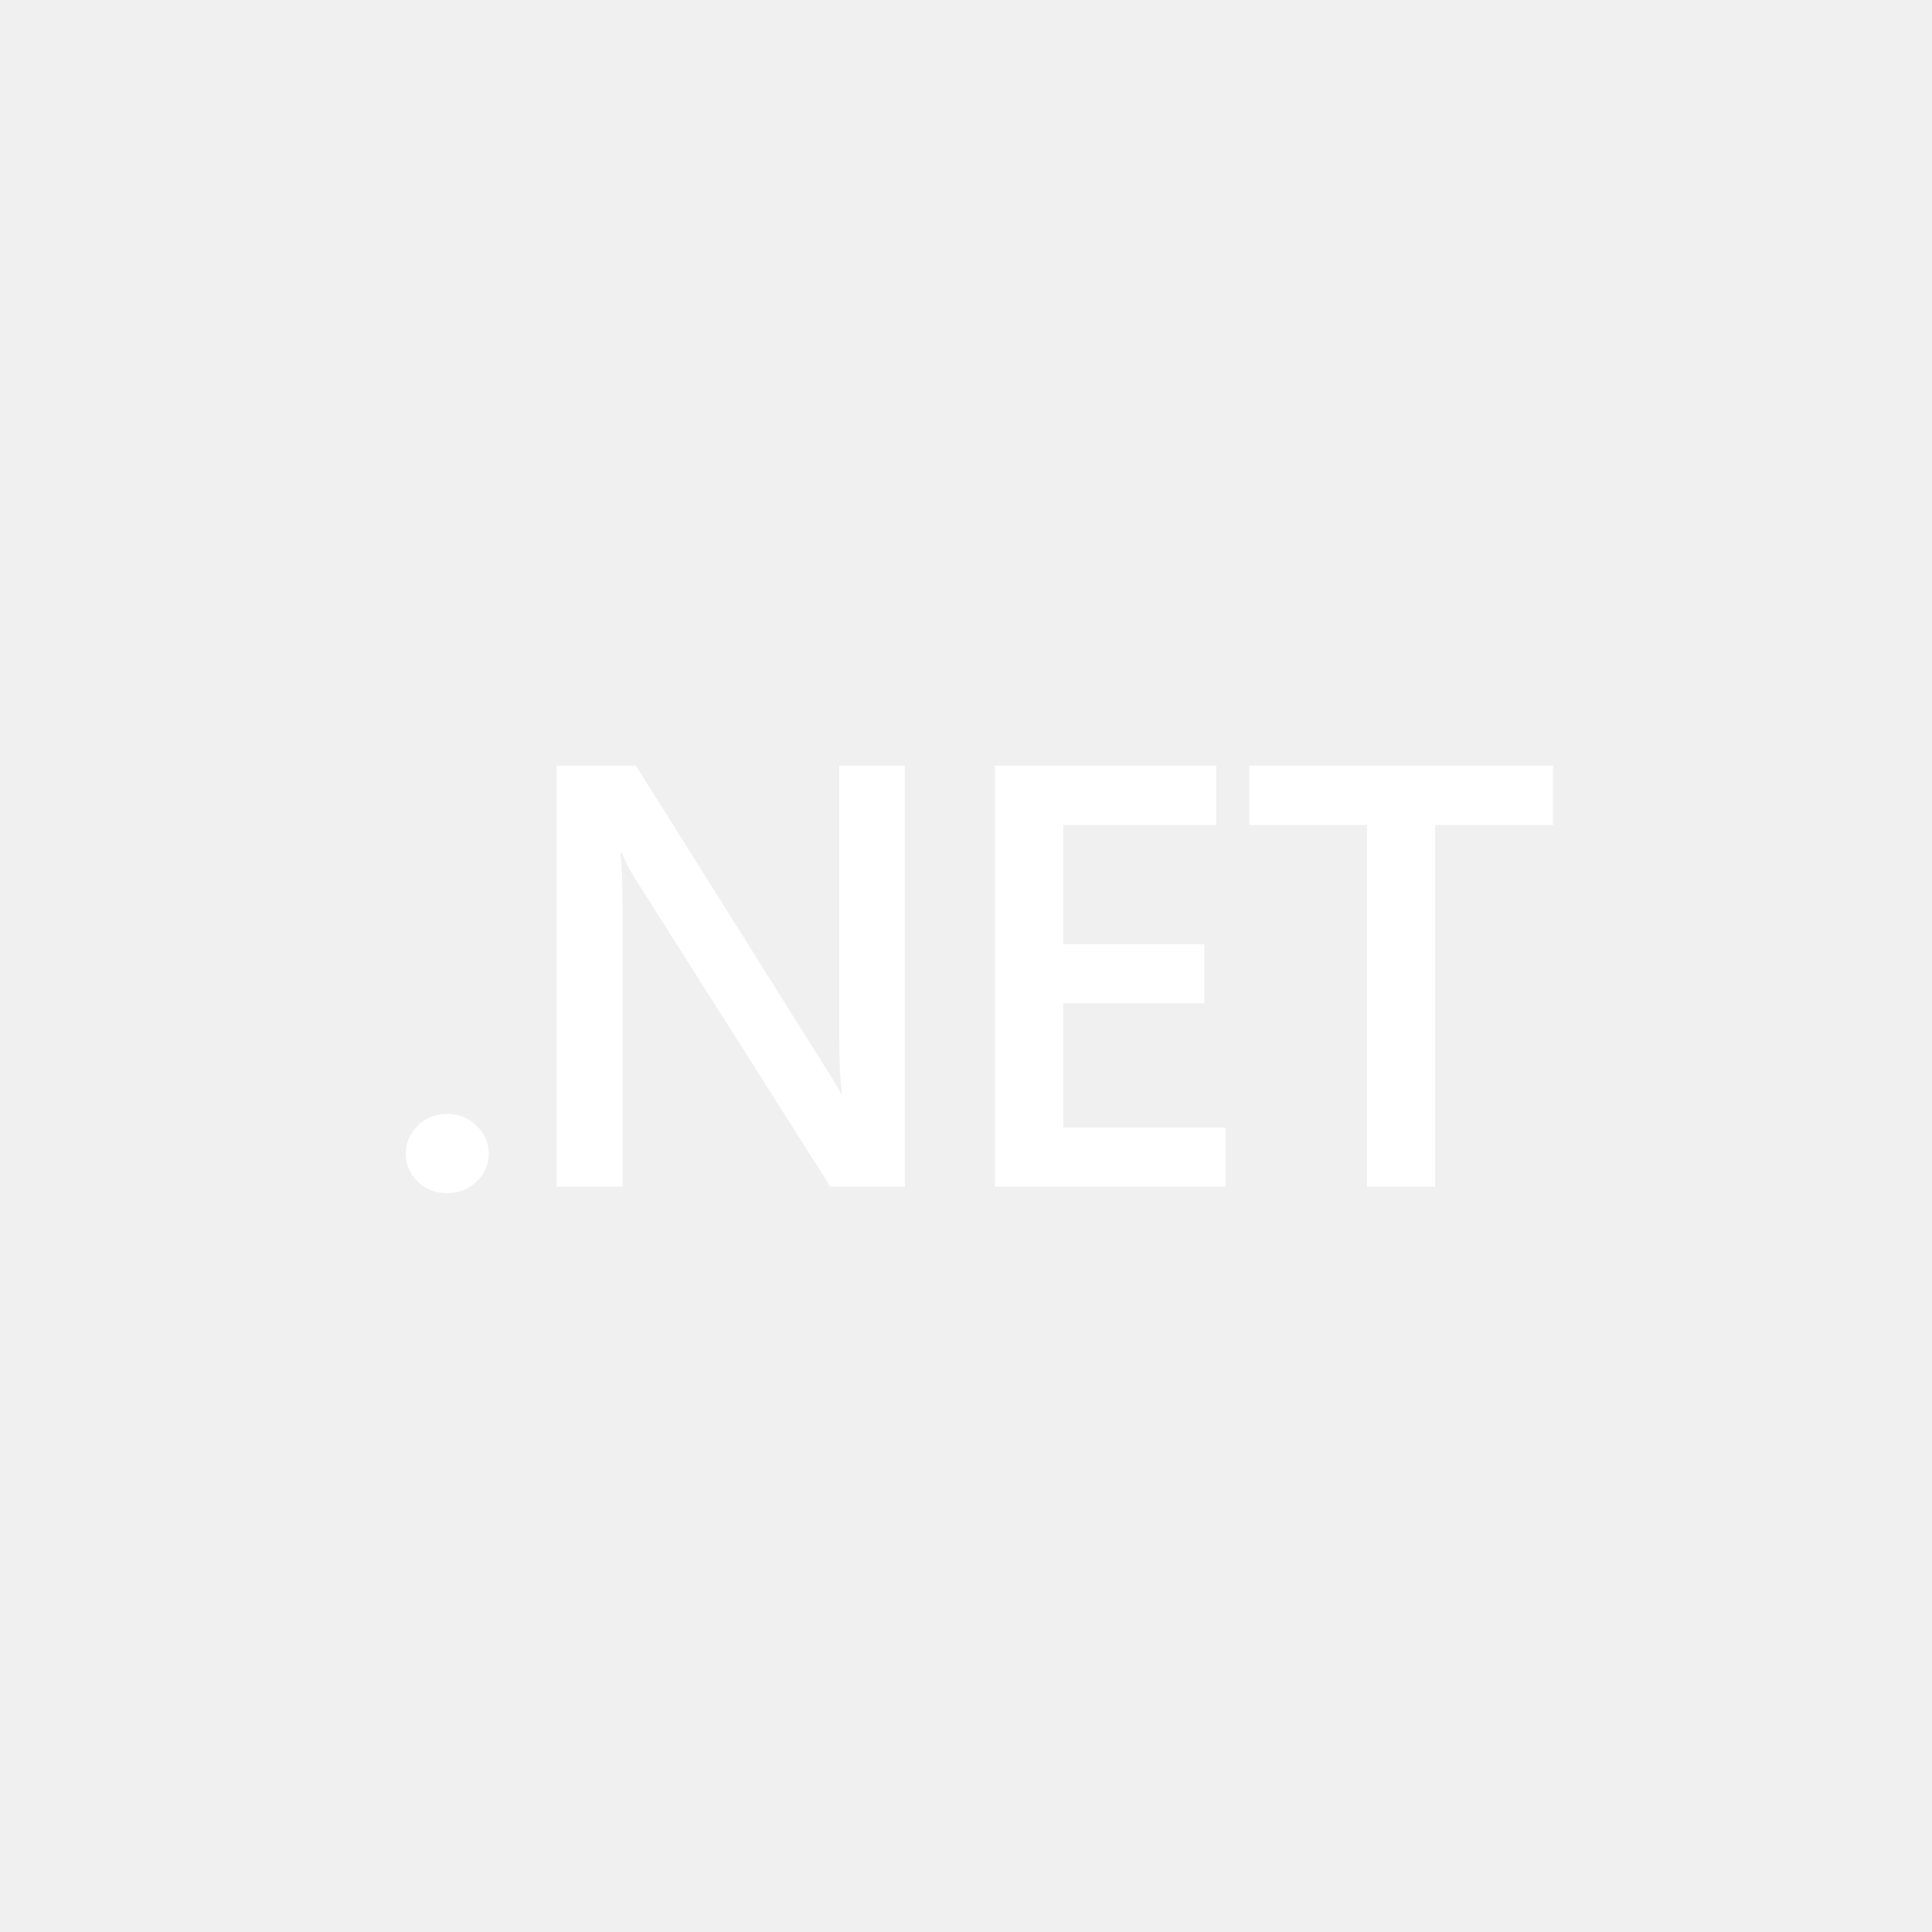
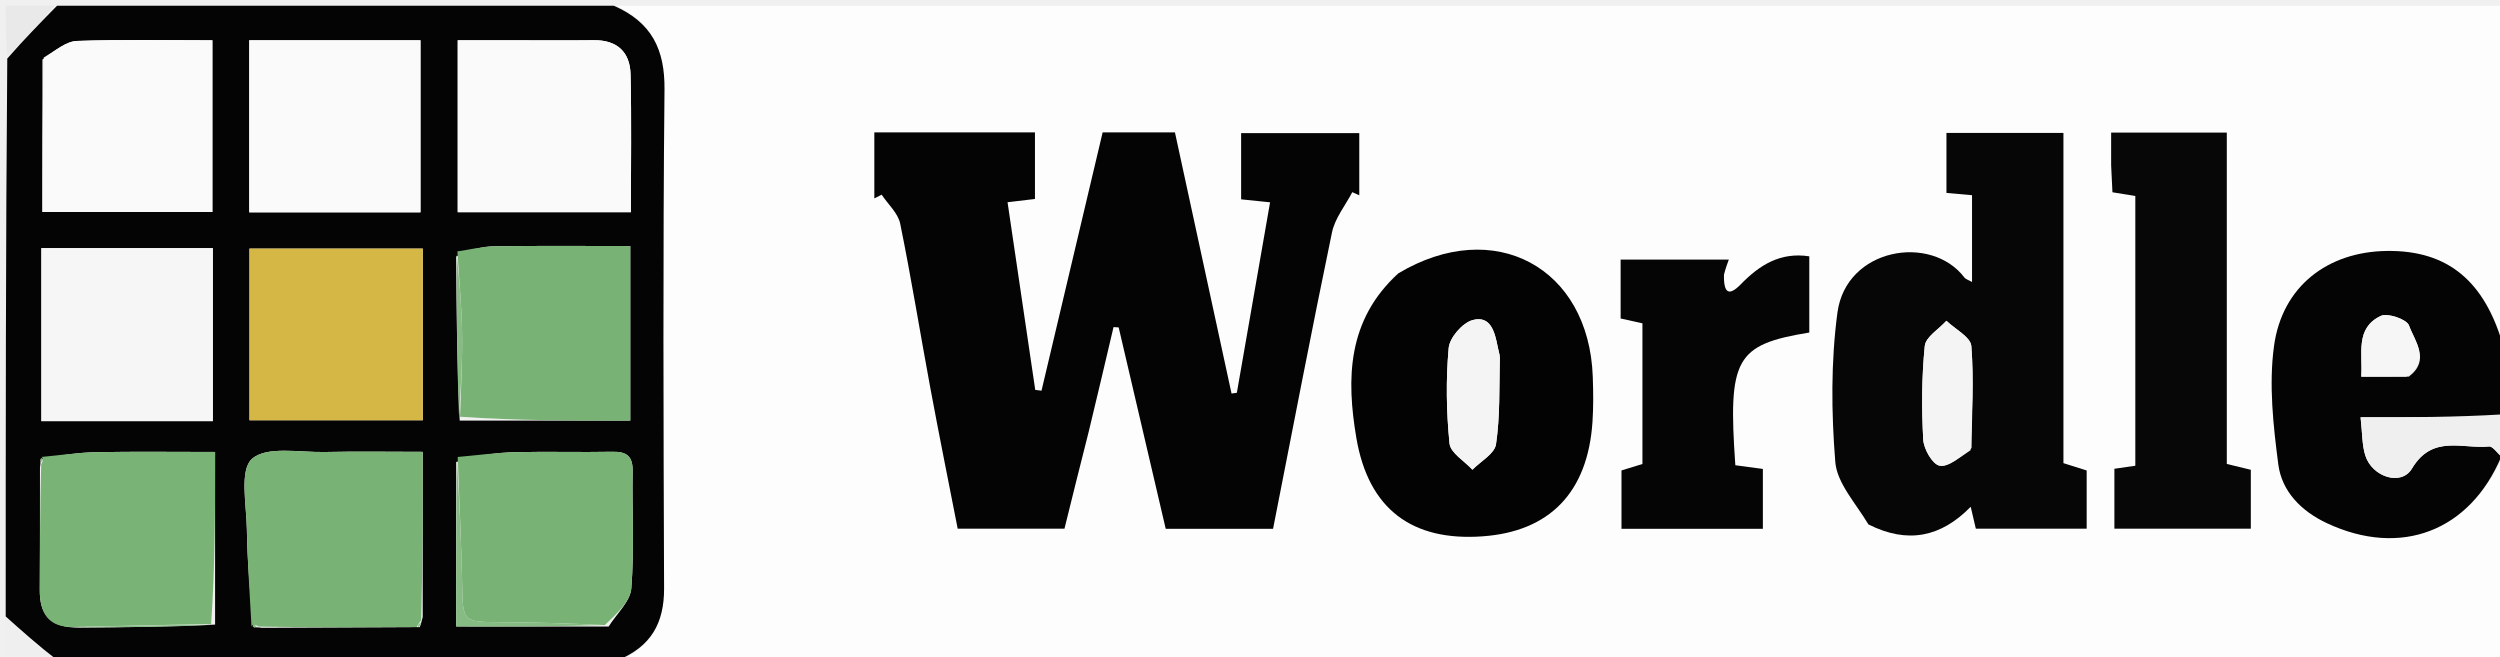
- <svg xmlns="http://www.w3.org/2000/svg" width="456" height="456" viewBox="0 0 456 456" version="1.1" xml:space="preserve" style="fill-rule:evenodd;clip-rule:evenodd;stroke-linejoin:round;stroke-miterlimit:2;">
-   <path d="m 105.5,281.609 c -2.703,0 -5.001,-0.9 -6.893,-2.702 -1.892,-1.848 -2.838,-4.042 -2.838,-6.582 0,-2.587 0.946,-4.804 2.838,-6.652 1.892,-1.848 4.19,-2.772 6.893,-2.772 2.748,0 5.068,0.924 6.96,2.772 1.937,1.848 2.906,4.064 2.906,6.652 0,2.54 -0.968,4.734 -2.906,6.582 -1.892,1.802 -4.212,2.702 -6.96,2.702 z" style="fill:#ffffff;fill-rule:nonzero;stroke-width:0.838" />
-   <path d="M 213.561,280.084 H 195.99 L 149.7,207.054 c -1.171,-1.848 -2.14,-3.765 -2.906,-5.751 h -0.406 c 0.361,2.125 0.541,6.675 0.541,13.65 v 65.132 h -15.543 v -99.36 h 18.719 l 44.737,71.298 c 1.892,2.957 3.109,4.989 3.649,6.098 h 0.27 c -0.45,-2.632 -0.676,-7.09 -0.676,-13.373 v -64.023 h 15.476 z" style="fill:#ffffff;fill-rule:nonzero;stroke-width:0.838" />
-   <path d="m 289.251,280.084 h -54.401 v -99.36 h 52.238 v 13.997 h -36.154 v 28.131 h 33.316 v 13.927 h -33.316 v 29.378 h 38.316 z" style="fill:#ffffff;fill-rule:nonzero;stroke-width:0.838" />
-   <path d="M 366.565,194.721 H 338.722 v 85.363 h -16.084 v -85.363 h -27.775 v -13.997 h 71.701 z" style="fill:#ffffff;fill-rule:nonzero;stroke-width:0.838" />
+ <svg xmlns="http://www.w3.org/2000/svg" version="1.1" id="Layer_1" x="0px" y="0px" width="100%" viewBox="0 0 438 115" enable-background="new 0 0 438 115" xml:space="preserve">
+   <path fill="#FDFDFD" opacity="1" stroke="none" d=" M439,80   C439,91.986 439,103.971 439,116   C328.979,116 218.958,116 108.634,115.695   C114.087,113.295 116.37,109.138 116.347,103.08   C116.237,73.948 116.131,44.813 116.419,15.683   C116.488,8.716 114.234,3.934 108,1   C218.21,1 328.42,1 439,1   C439,20.686 439,40.374 438.642,60.423   C435.396,49.269 428.89,43.828 418.177,43.968   C407.811,44.104 399.828,50.151 398.404,60.652   C397.489,67.408 398.271,74.515 399.158,81.352   C399.779,86.134 403.215,89.578 407.707,91.676   C420.607,97.699 432.693,93.084 438.416,80.033   C438.611,80.051 439,80 439,80  M190.866,75.278   C192.274,69.288 193.681,63.297 195.089,57.306   C195.391,57.324 195.692,57.342 195.994,57.36   C198.738,69.108 201.482,80.856 204.237,92.65   C210.587,92.65 216.691,92.65 223.038,92.65   C226.467,75.232 229.779,57.946 233.363,40.716   C233.881,38.227 235.702,36.009 236.92,33.665   C237.328,33.846 237.736,34.027 238.144,34.208   C238.144,30.592 238.144,26.977 238.144,23.322   C231.072,23.322 224.202,23.322 217.446,23.322   C217.446,27.454 217.446,31.206 217.446,34.922   C219.196,35.102 220.659,35.252 222.519,35.443   C220.553,46.715 218.626,57.766 216.698,68.816   C216.387,68.86 216.076,68.904 215.764,68.948   C212.457,53.689 209.15,38.43 205.849,23.197   C201.408,23.197 197.304,23.197 193.184,23.197   C189.577,38.437 186.024,53.445 182.472,68.453   C182.105,68.404 181.739,68.355 181.372,68.307   C179.766,57.425 178.16,46.544 176.52,35.429   C178.42,35.203 179.839,35.035 181.324,34.859   C181.324,30.863 181.324,27.098 181.324,23.197   C171.842,23.197 162.602,23.197 153.185,23.197   C153.185,27.216 153.185,30.989 153.185,34.762   C153.612,34.544 154.039,34.325 154.467,34.106   C155.585,35.792 157.341,37.347 157.716,39.184   C159.672,48.789 161.229,58.474 163.021,68.113   C164.558,76.375 166.225,84.613 167.788,92.624   C174.41,92.624 180.365,92.624 186.493,92.624   C187.889,86.987 189.24,81.527 190.866,75.278  M327.681,92.052   C334.215,95.332 340.061,94.114 345.269,88.782   C345.671,90.503 345.944,91.67 346.166,92.622   C352.836,92.622 359.103,92.622 365.583,92.622   C365.583,89.118 365.583,85.853 365.583,82.426   C364.339,82.035 363.057,81.632 361.512,81.146   C361.512,61.66 361.512,42.428 361.512,23.29   C354.408,23.29 347.679,23.29 341.02,23.29   C341.02,26.937 341.02,30.236 341.02,33.797   C342.52,33.931 343.909,34.056 345.5,34.198   C345.5,39.334 345.5,44.219 345.5,49.406   C344.891,49.058 344.401,48.933 344.161,48.618   C338.319,40.941 323.441,43.424 321.921,54.767   C320.768,63.369 320.848,72.26 321.543,80.929   C321.841,84.64 325.096,88.114 327.681,92.052  M244.682,48.085   C236.021,56.07 235.875,66.36 237.635,76.724   C239.759,89.226 247.41,94.833 259.709,93.968   C271.495,93.139 278.157,86.275 278.998,73.97   C279.179,71.317 279.146,68.639 279.051,65.979   C278.367,46.838 261.783,37.859 244.682,48.085  M369.873,29.431   C369.951,30.874 370.029,32.317 370.102,33.684   C371.679,33.941 372.922,34.143 374.111,34.337   C374.111,50.224 374.111,65.821 374.111,81.597   C372.675,81.805 371.453,81.983 370.444,82.129   C370.444,85.93 370.444,89.315 370.444,92.626   C378.592,92.626 386.354,92.626 394.343,92.626   C394.343,89.113 394.343,85.832 394.343,82.308   C393.051,81.994 391.727,81.673 390.135,81.286   C390.135,61.75 390.135,42.508 390.135,23.236   C383.206,23.236 376.639,23.236 369.873,23.236   C369.873,25.173 369.873,26.82 369.873,29.431  M302.056,47.719   C302.325,46.995 302.595,46.271 302.887,45.486   C296.356,45.486 290.136,45.486 283.936,45.486   C283.936,49.12 283.936,52.411 283.936,55.796   C285.306,56.101 286.523,56.372 287.756,56.647   C287.756,65.021 287.756,73.132 287.756,81.293   C286.325,81.732 285.02,82.133 284.088,82.42   C284.088,86.113 284.088,89.364 284.088,92.641   C292.503,92.641 300.578,92.641 308.853,92.641   C308.853,89.018 308.853,85.612 308.853,82.159   C307.093,81.923 305.531,81.713 304.03,81.511   C302.718,62.78 304.051,60.387 316.986,58.256   C316.986,53.872 316.986,49.452 316.986,44.909   C311.885,44.131 308.253,46.46 305.021,49.779   C302.969,51.886 301.956,51.507 302.056,47.719  z" />
+   <path fill="#040404" opacity="1" stroke="none" d=" M107.531,1   C114.234,3.934 116.488,8.716 116.419,15.683   C116.131,44.813 116.237,73.948 116.347,103.08   C116.37,109.138 114.087,113.295 108.165,115.695   C75.646,116 43.292,116 10.199,115.793   C6.641,113.057 3.82,110.529 1,108   C1,75.646 1,43.292 1.275,10.261   C4.367,6.723 7.183,3.861 10,1   C42.354,1 74.708,1 107.531,1  M106.636,109.771   C108.024,107.543 110.425,105.395 110.609,103.071   C111.147,96.282 110.719,89.422 110.84,82.592   C110.887,79.94 109.817,79.1 107.287,79.15   C101.624,79.263 95.955,79.082 90.293,79.221   C86.919,79.304 83.555,79.767 79.92,80.956   C79.92,90.538 79.92,100.119 79.92,109.762   C88.996,109.762 97.457,109.762 106.636,109.771  M7.075,80.496   C7.075,80.496 7.15,80.965 7.004,81.897   C6.995,89.031 7.009,96.164 6.966,103.297   C6.941,107.426 8.479,110.02 13.969,109.965   C21.622,109.902 29.274,109.84 37.683,109.429   C37.683,99.525 37.683,89.621 37.683,79.185   C30.398,79.185 23.616,79.095 16.838,79.224   C13.641,79.285 10.452,79.767 7.075,80.496  M79.91,44.952   C79.985,54.285 80.06,63.618 80.535,73.69   C90.451,73.69 100.368,73.69 110.426,73.69   C110.426,63.31 110.426,53.432 110.426,43.107   C102.264,43.107 94.469,43.04 86.676,43.15   C84.492,43.18 82.316,43.732 79.91,44.952  M45.897,109.997   C54.942,109.948 63.987,109.899 73.546,109.873   C73.663,109.59 73.781,109.307 74.062,108.095   C74.062,98.561 74.062,89.028 74.062,79.162   C67.83,79.162 62.38,79.066 56.935,79.192   C52.529,79.294 46.748,78.096 44.15,80.39   C41.933,82.347 43.181,88.454 43.249,92.72   C43.34,98.396 43.773,104.066 44.496,109.925   C44.496,109.925 44.965,109.851 45.897,109.997  M32.243,73.785   C33.851,73.785 35.459,73.785 37.289,73.785   C37.289,63.394 37.289,53.519 37.289,43.472   C27.121,43.472 17.247,43.472 7.25,43.472   C7.25,53.61 7.25,63.491 7.25,73.785   C15.42,73.785 23.356,73.785 32.243,73.785  M74.078,50.581   C74.078,48.173 74.078,45.766 74.078,43.557   C63.339,43.557 53.451,43.557 43.709,43.557   C43.709,53.877 43.709,63.76 43.709,73.631   C53.949,73.631 63.728,73.631 74.078,73.631   C74.078,66.121 74.078,58.84 74.078,50.581  M57.51,7.054   C52.931,7.054 48.352,7.054 43.672,7.054   C43.672,17.452 43.672,27.202 43.672,37.199   C53.799,37.199 63.686,37.199 73.667,37.199   C73.667,27.109 73.667,17.232 73.667,7.054   C68.425,7.054 63.464,7.054 57.51,7.054  M7.431,10.434   C7.431,19.353 7.431,28.272 7.431,37.147   C17.372,37.147 27.263,37.147 37.21,37.147   C37.21,26.979 37.21,17.115 37.21,7.057   C29.05,7.057 21.241,6.889 13.45,7.178   C11.576,7.248 9.758,8.834 7.431,10.434  M89.539,7.055   C86.433,7.055 83.327,7.055 80.192,7.055   C80.192,17.438 80.192,27.206 80.192,37.178   C90.313,37.178 100.214,37.178 110.53,37.178   C110.53,28.951 110.661,20.981 110.474,13.019   C110.382,9.109 108.11,6.992 104.02,7.042   C99.522,7.096 95.023,7.055 89.539,7.055  z" />
+   <path fill="#040404" opacity="1" stroke="none" d=" M438.221,80.015   C432.693,93.084 420.607,97.699 407.707,91.676   C403.215,89.578 399.779,86.134 399.158,81.352   C398.271,74.515 397.489,67.408 398.404,60.652   C399.828,50.151 407.811,44.104 418.177,43.968   C428.89,43.828 435.396,49.269 438.642,60.892   C439,64.693 439,68.386 438.534,72.595   C430.036,73.111 422.004,73.111 413.571,73.111   C413.888,75.895 413.822,77.934 414.393,79.775   C415.561,83.545 420.694,85.244 422.573,82.095   C426.167,76.072 431.417,78.7 436.084,78.224   C436.729,78.159 437.505,79.386 438.221,80.015  M422.03,65.983   C425.873,63.067 423.064,59.8 422.052,57.011   C421.66,55.933 418.292,54.778 417.098,55.354   C412.583,57.533 413.976,61.894 413.694,65.991   C416.511,65.991 418.821,65.991 422.03,65.983  z" />
+   <path fill="#EFEFEF" opacity="1" stroke="none" d=" M438.416,80.033   C437.505,79.386 436.729,78.159 436.084,78.224   C431.417,78.7 426.167,76.072 422.573,82.095   C420.694,85.244 415.561,83.545 414.393,79.775   C413.822,77.934 413.888,75.895 413.571,73.111   C422.004,73.111 430.036,73.111 438.534,73.055   C439,75.042 439,77.083 439,79.562   C439,80 438.611,80.051 438.416,80.033  z" />
+   <path fill="#E9E9E9" opacity="1" stroke="none" d=" M9.509,1   C7.183,3.861 4.367,6.723 1.275,9.792   C1,7.083 1,4.165 1,1   C3.67,1 6.344,1 9.509,1  z" />
+   <path fill="#EFEFEF" opacity="1" stroke="none" d=" M1,108.495   C3.82,110.529 6.641,113.057 9.73,115.793   C7.089,116 4.178,116 1,116   C1,113.666 1,111.328 1,108.495  z" />
+   <path fill="#040404" opacity="1" stroke="none" d=" M190.729,75.673   C189.24,81.527 187.889,86.987 186.493,92.624   C180.365,92.624 174.41,92.624 167.788,92.624   C166.225,84.613 164.558,76.375 163.021,68.113   C161.229,58.474 159.672,48.789 157.716,39.184   C157.341,37.347 155.585,35.792 154.467,34.106   C154.039,34.325 153.612,34.544 153.185,34.762   C153.185,30.989 153.185,27.216 153.185,23.197   C162.602,23.197 171.842,23.197 181.324,23.197   C181.324,27.098 181.324,30.863 181.324,34.859   C179.839,35.035 178.42,35.203 176.52,35.429   C178.16,46.544 179.766,57.425 181.372,68.307   C181.739,68.355 182.105,68.404 182.472,68.453   C186.024,53.445 189.577,38.437 193.184,23.197   C197.304,23.197 201.408,23.197 205.849,23.197   C209.15,38.43 212.457,53.689 215.764,68.948   C216.076,68.904 216.387,68.86 216.698,68.816   C218.626,57.766 220.553,46.715 222.519,35.443   C220.659,35.252 219.196,35.102 217.446,34.922   C217.446,31.206 217.446,27.454 217.446,23.322   C224.202,23.322 231.072,23.322 238.144,23.322   C238.144,26.977 238.144,30.592 238.144,34.208   C237.736,34.027 237.328,33.846 236.92,33.665   C235.702,36.009 233.881,38.227 233.363,40.716   C229.779,57.946 226.467,75.232 223.038,92.65   C216.691,92.65 210.587,92.65 204.237,92.65   C201.482,80.856 198.738,69.108 195.994,57.36   C195.692,57.342 195.391,57.324 195.089,57.306   C193.681,63.297 192.274,69.288 190.729,75.673  z" />
+   <path fill="#060606" opacity="1" stroke="none" d=" M327.344,91.874   C325.096,88.114 321.841,84.64 321.543,80.929   C320.848,72.26 320.768,63.369 321.921,54.767   C323.441,43.424 338.319,40.941 344.161,48.618   C344.401,48.933 344.891,49.058 345.5,49.406   C345.5,44.219 345.5,39.334 345.5,34.198   C343.909,34.056 342.52,33.931 341.02,33.797   C341.02,30.236 341.02,26.937 341.02,23.29   C347.679,23.29 354.408,23.29 361.512,23.29   C361.512,42.428 361.512,61.66 361.512,81.146   C363.057,81.632 364.339,82.035 365.583,82.426   C365.583,85.853 365.583,89.118 365.583,92.622   C359.103,92.622 352.836,92.622 346.166,92.622   C345.944,91.67 345.671,90.503 345.269,88.782   C340.061,94.114 334.215,95.332 327.344,91.874  M345.414,78.503   C345.472,72.54 345.848,66.552 345.377,60.631   C345.251,59.048 342.535,57.672 341.008,56.2   C339.686,57.668 337.379,59.036 337.22,60.62   C336.677,66.044 336.658,71.556 336.95,77.007   C337.039,78.671 338.565,81.345 339.812,81.585   C341.357,81.883 343.297,80.129 345.414,78.503  z" />
+   <path fill="#030303" opacity="1" stroke="none" d=" M244.997,47.886   C261.783,37.859 278.367,46.838 279.051,65.979   C279.146,68.639 279.179,71.317 278.998,73.97   C278.157,86.275 271.495,93.139 259.709,93.968   C247.41,94.833 239.759,89.226 237.635,76.724   C235.875,66.36 236.021,56.07 244.997,47.886  M262.733,62.157   C262.617,61.675 262.482,61.196 262.387,60.709   C261.893,58.167 261.141,55.183 257.964,56.091   C256.193,56.597 253.97,59.17 253.807,60.979   C253.311,66.515 253.401,72.163 253.956,77.698   C254.121,79.348 256.568,80.768 257.97,82.294   C259.41,80.819 261.857,79.493 262.1,77.841   C262.818,72.975 262.663,67.98 262.733,62.157  z" />
+   <path fill="#070707" opacity="1" stroke="none" d=" M369.873,28.949   C369.873,26.82 369.873,25.173 369.873,23.236   C376.639,23.236 383.206,23.236 390.135,23.236   C390.135,42.508 390.135,61.75 390.135,81.286   C391.727,81.673 393.051,81.994 394.343,82.308   C394.343,85.832 394.343,89.113 394.343,92.626   C386.354,92.626 378.592,92.626 370.444,92.626   C370.444,89.315 370.444,85.93 370.444,82.129   C371.453,81.983 372.675,81.805 374.111,81.597   C374.111,65.821 374.111,50.224 374.111,34.337   C372.922,34.143 371.679,33.941 370.102,33.684   C370.029,32.317 369.951,30.874 369.873,28.949  z" />
+   <path fill="#050505" opacity="1" stroke="none" d=" M302.041,48.124   C301.956,51.507 302.969,51.886 305.021,49.779   C308.253,46.46 311.885,44.131 316.986,44.909   C316.986,49.452 316.986,53.872 316.986,58.256   C304.051,60.387 302.718,62.78 304.03,81.511   C305.531,81.713 307.093,81.923 308.853,82.159   C308.853,85.612 308.853,89.018 308.853,92.641   C300.578,92.641 292.503,92.641 284.088,92.641   C284.088,89.364 284.088,86.113 284.088,82.42   C285.02,82.133 286.325,81.732 287.756,81.293   C287.756,73.132 287.756,65.021 287.756,56.647   C286.523,56.372 285.306,56.101 283.936,55.796   C283.936,52.411 283.936,49.12 283.936,45.486   C290.136,45.486 296.356,45.486 302.887,45.486   C302.595,46.271 302.325,46.995 302.041,48.124  z" />
+   <path fill="#F6F6F6" opacity="1" stroke="none" d=" M31.767,73.785   C23.356,73.785 15.42,73.785 7.25,73.785   C7.25,63.491 7.25,53.61 7.25,43.472   C17.247,43.472 27.121,43.472 37.289,43.472   C37.289,53.519 37.289,63.394 37.289,73.785   C35.459,73.785 33.851,73.785 31.767,73.785  z" />
+   <path fill="#D4B745" opacity="1" stroke="none" d=" M74.078,51.07   C74.078,58.84 74.078,66.121 74.078,73.631   C63.728,73.631 53.949,73.631 43.709,73.631   C43.709,63.76 43.709,53.877 43.709,43.557   C53.451,43.557 63.339,43.557 74.078,43.557   C74.078,45.766 74.078,48.173 74.078,51.07  z" />
+   <path fill="#79B275" opacity="1" stroke="none" d=" M73.032,109.85   C63.987,109.899 54.942,109.948 45.359,109.781   C44.528,109.336 44.275,109.394 44.06,109.738   C43.773,104.066 43.34,98.396 43.249,92.72   C43.181,88.454 41.933,82.347 44.15,80.39   C46.748,78.096 52.529,79.294 56.935,79.192   C62.38,79.066 67.83,79.162 74.062,79.162   C74.062,89.028 74.062,98.561 73.793,108.648   C73.285,109.36 73.121,109.577 73.032,109.85  z" />
+   <path fill="#79B275" opacity="1" stroke="none" d=" M80.136,44.044   C82.316,43.732 84.492,43.18 86.676,43.15   C94.469,43.04 102.264,43.107 110.426,43.107   C110.426,53.432 110.426,63.31 110.426,73.69   C100.368,73.69 90.451,73.69 80.605,73.011   C80.783,67.583 81.048,62.833 80.959,58.089   C80.87,53.404 80.425,48.726 80.136,44.044  z" />
+   <path fill="#FAFAFA" opacity="1" stroke="none" d=" M58.007,7.054   C63.464,7.054 68.425,7.054 73.667,7.054   C73.667,17.232 73.667,27.109 73.667,37.199   C63.686,37.199 53.799,37.199 43.672,37.199   C43.672,27.202 43.672,17.452 43.672,7.054   C48.352,7.054 52.931,7.054 58.007,7.054  z" />
+   <path fill="#7AB376" opacity="1" stroke="none" d=" M13.044,109.848   C8.479,110.02 6.941,107.426 6.966,103.297   C7.009,96.164 6.995,89.031 7.22,81.359   C7.663,80.526 7.604,80.272 7.26,80.058   C10.452,79.767 13.641,79.285 16.838,79.224   C23.616,79.095 30.398,79.185 37.683,79.185   C37.683,89.621 37.683,99.525 36.983,109.353   C28.537,109.468 20.791,109.658 13.044,109.848  z" />
+   <path fill="#FAFAFA" opacity="1" stroke="none" d=" M7.673,10.078   C9.758,8.834 11.576,7.248 13.45,7.178   C21.241,6.889 29.05,7.057 37.21,7.057   C37.21,17.115 37.21,26.979 37.21,37.147   C27.263,37.147 17.372,37.147 7.431,37.147   C7.431,28.272 7.431,19.353 7.673,10.078  z" />
+   <path fill="#FAFAFA" opacity="1" stroke="none" d=" M90.032,7.055   C95.023,7.055 99.522,7.096 104.02,7.042   C108.11,6.992 110.382,9.109 110.474,13.019   C110.661,20.981 110.53,28.951 110.53,37.178   C100.214,37.178 90.313,37.178 80.192,37.178   C80.192,27.206 80.192,17.438 80.192,7.055   C83.327,7.055 86.433,7.055 90.032,7.055  z" />
+   <path fill="#79B275" opacity="1" stroke="none" d=" M80.186,80.06   C83.555,79.767 86.919,79.304 90.293,79.221   C95.955,79.082 101.624,79.263 107.287,79.15   C109.817,79.1 110.887,79.94 110.84,82.592   C110.719,89.422 111.147,96.282 110.609,103.071   C110.425,105.395 108.024,107.543 105.954,109.522   C99.45,109.181 93.629,109.049 87.807,109.008   C81.007,108.96 81.11,108.992 80.974,102.335   C80.823,94.908 80.458,87.485 80.186,80.06  z" />
+   <path fill="#86BB83" opacity="1" stroke="none" d=" M80.053,80.508   C80.458,87.485 80.823,94.908 80.974,102.335   C81.11,108.992 81.007,108.96 87.807,109.008   C93.629,109.049 99.45,109.181 105.595,109.517   C97.457,109.762 88.996,109.762 79.92,109.762   C79.92,100.119 79.92,90.538 80.053,80.508  z" />
+   <path fill="#86BB83" opacity="1" stroke="none" d=" M80.023,44.498   C80.425,48.726 80.87,53.404 80.959,58.089   C81.048,62.833 80.783,67.583 80.404,72.641   C80.06,63.618 79.985,54.285 80.023,44.498  z" />
+   <path fill="#86BB83" opacity="1" stroke="none" d=" M13.507,109.906   C20.791,109.658 28.537,109.468 36.605,109.528   C29.274,109.84 21.622,109.902 13.507,109.906  z" />
+   <path fill="#86BF82" opacity="1" stroke="none" d=" M7.167,80.277   C7.604,80.272 7.663,80.526 7.293,80.893   C7.15,80.965 7.075,80.496 7.167,80.277  z" />
+   <path fill="#86BF82" opacity="1" stroke="none" d=" M44.278,109.831   C44.275,109.394 44.528,109.336 44.893,109.708   C44.965,109.851 44.496,109.925 44.278,109.831  z" />
+   <path fill="#86BF82" opacity="1" stroke="none" d=" M73.289,109.862   C73.121,109.577 73.285,109.36 73.711,109.112   C73.781,109.307 73.663,109.59 73.289,109.862  z" />
+   <path fill="#F6F6F6" opacity="1" stroke="none" d=" M421.581,65.987   C418.821,65.991 416.511,65.991 413.694,65.991   C413.976,61.894 412.583,57.533 417.098,55.354   C418.292,54.778 421.66,55.933 422.052,57.011   C423.064,59.8 425.873,63.067 421.581,65.987  z" />
+   <path fill="#F4F4F4" opacity="1" stroke="none" d=" M345.24,78.882   C343.297,80.129 341.357,81.883 339.812,81.585   C338.565,81.345 337.039,78.671 336.95,77.007   C336.658,71.556 336.677,66.044 337.22,60.62   C337.379,59.036 339.686,57.668 341.008,56.2   C342.535,57.672 345.251,59.048 345.377,60.631   C345.848,66.552 345.472,72.54 345.24,78.882  z" />
+   <path fill="#F4F4F4" opacity="1" stroke="none" d=" M262.791,62.596   C262.663,67.98 262.818,72.975 262.1,77.841   C261.857,79.493 259.41,80.819 257.97,82.294   C256.568,80.768 254.121,79.348 253.956,77.698   C253.401,72.163 253.311,66.515 253.807,60.979   C253.97,59.17 256.193,56.597 257.964,56.091   C261.141,55.183 261.893,58.167 262.387,60.709   C262.482,61.196 262.617,61.675 262.791,62.596  z" />
</svg>
